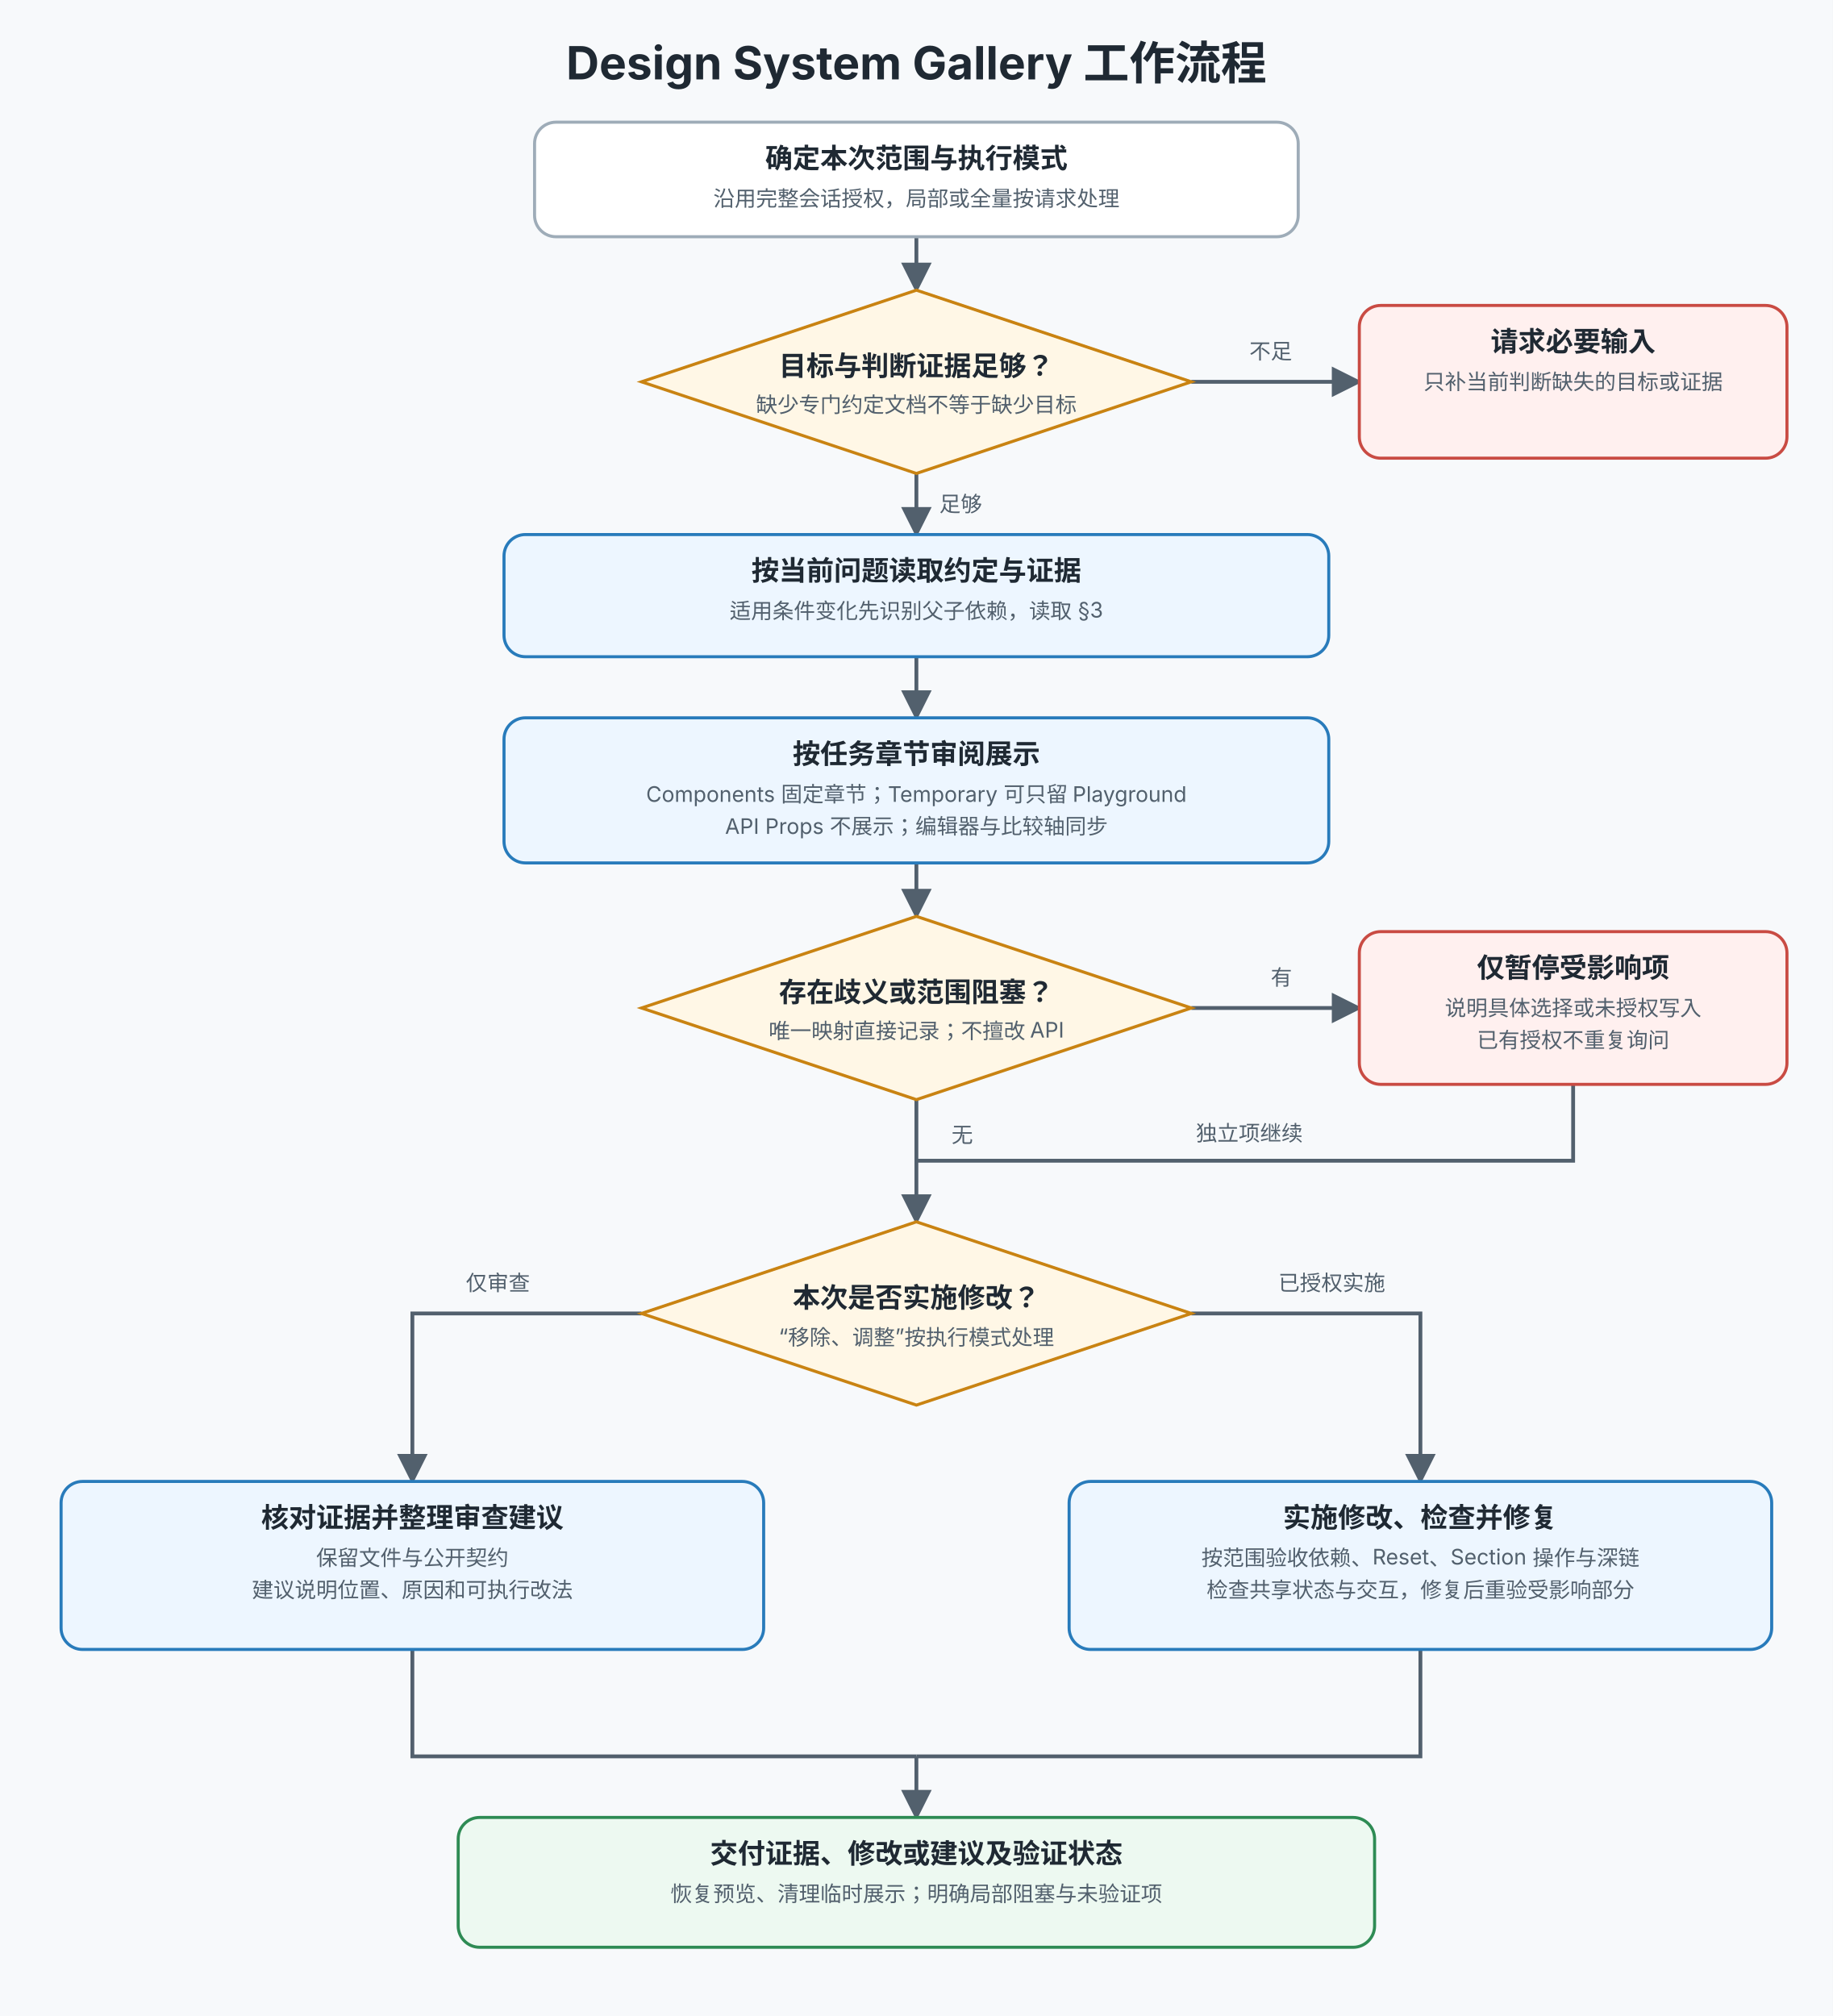
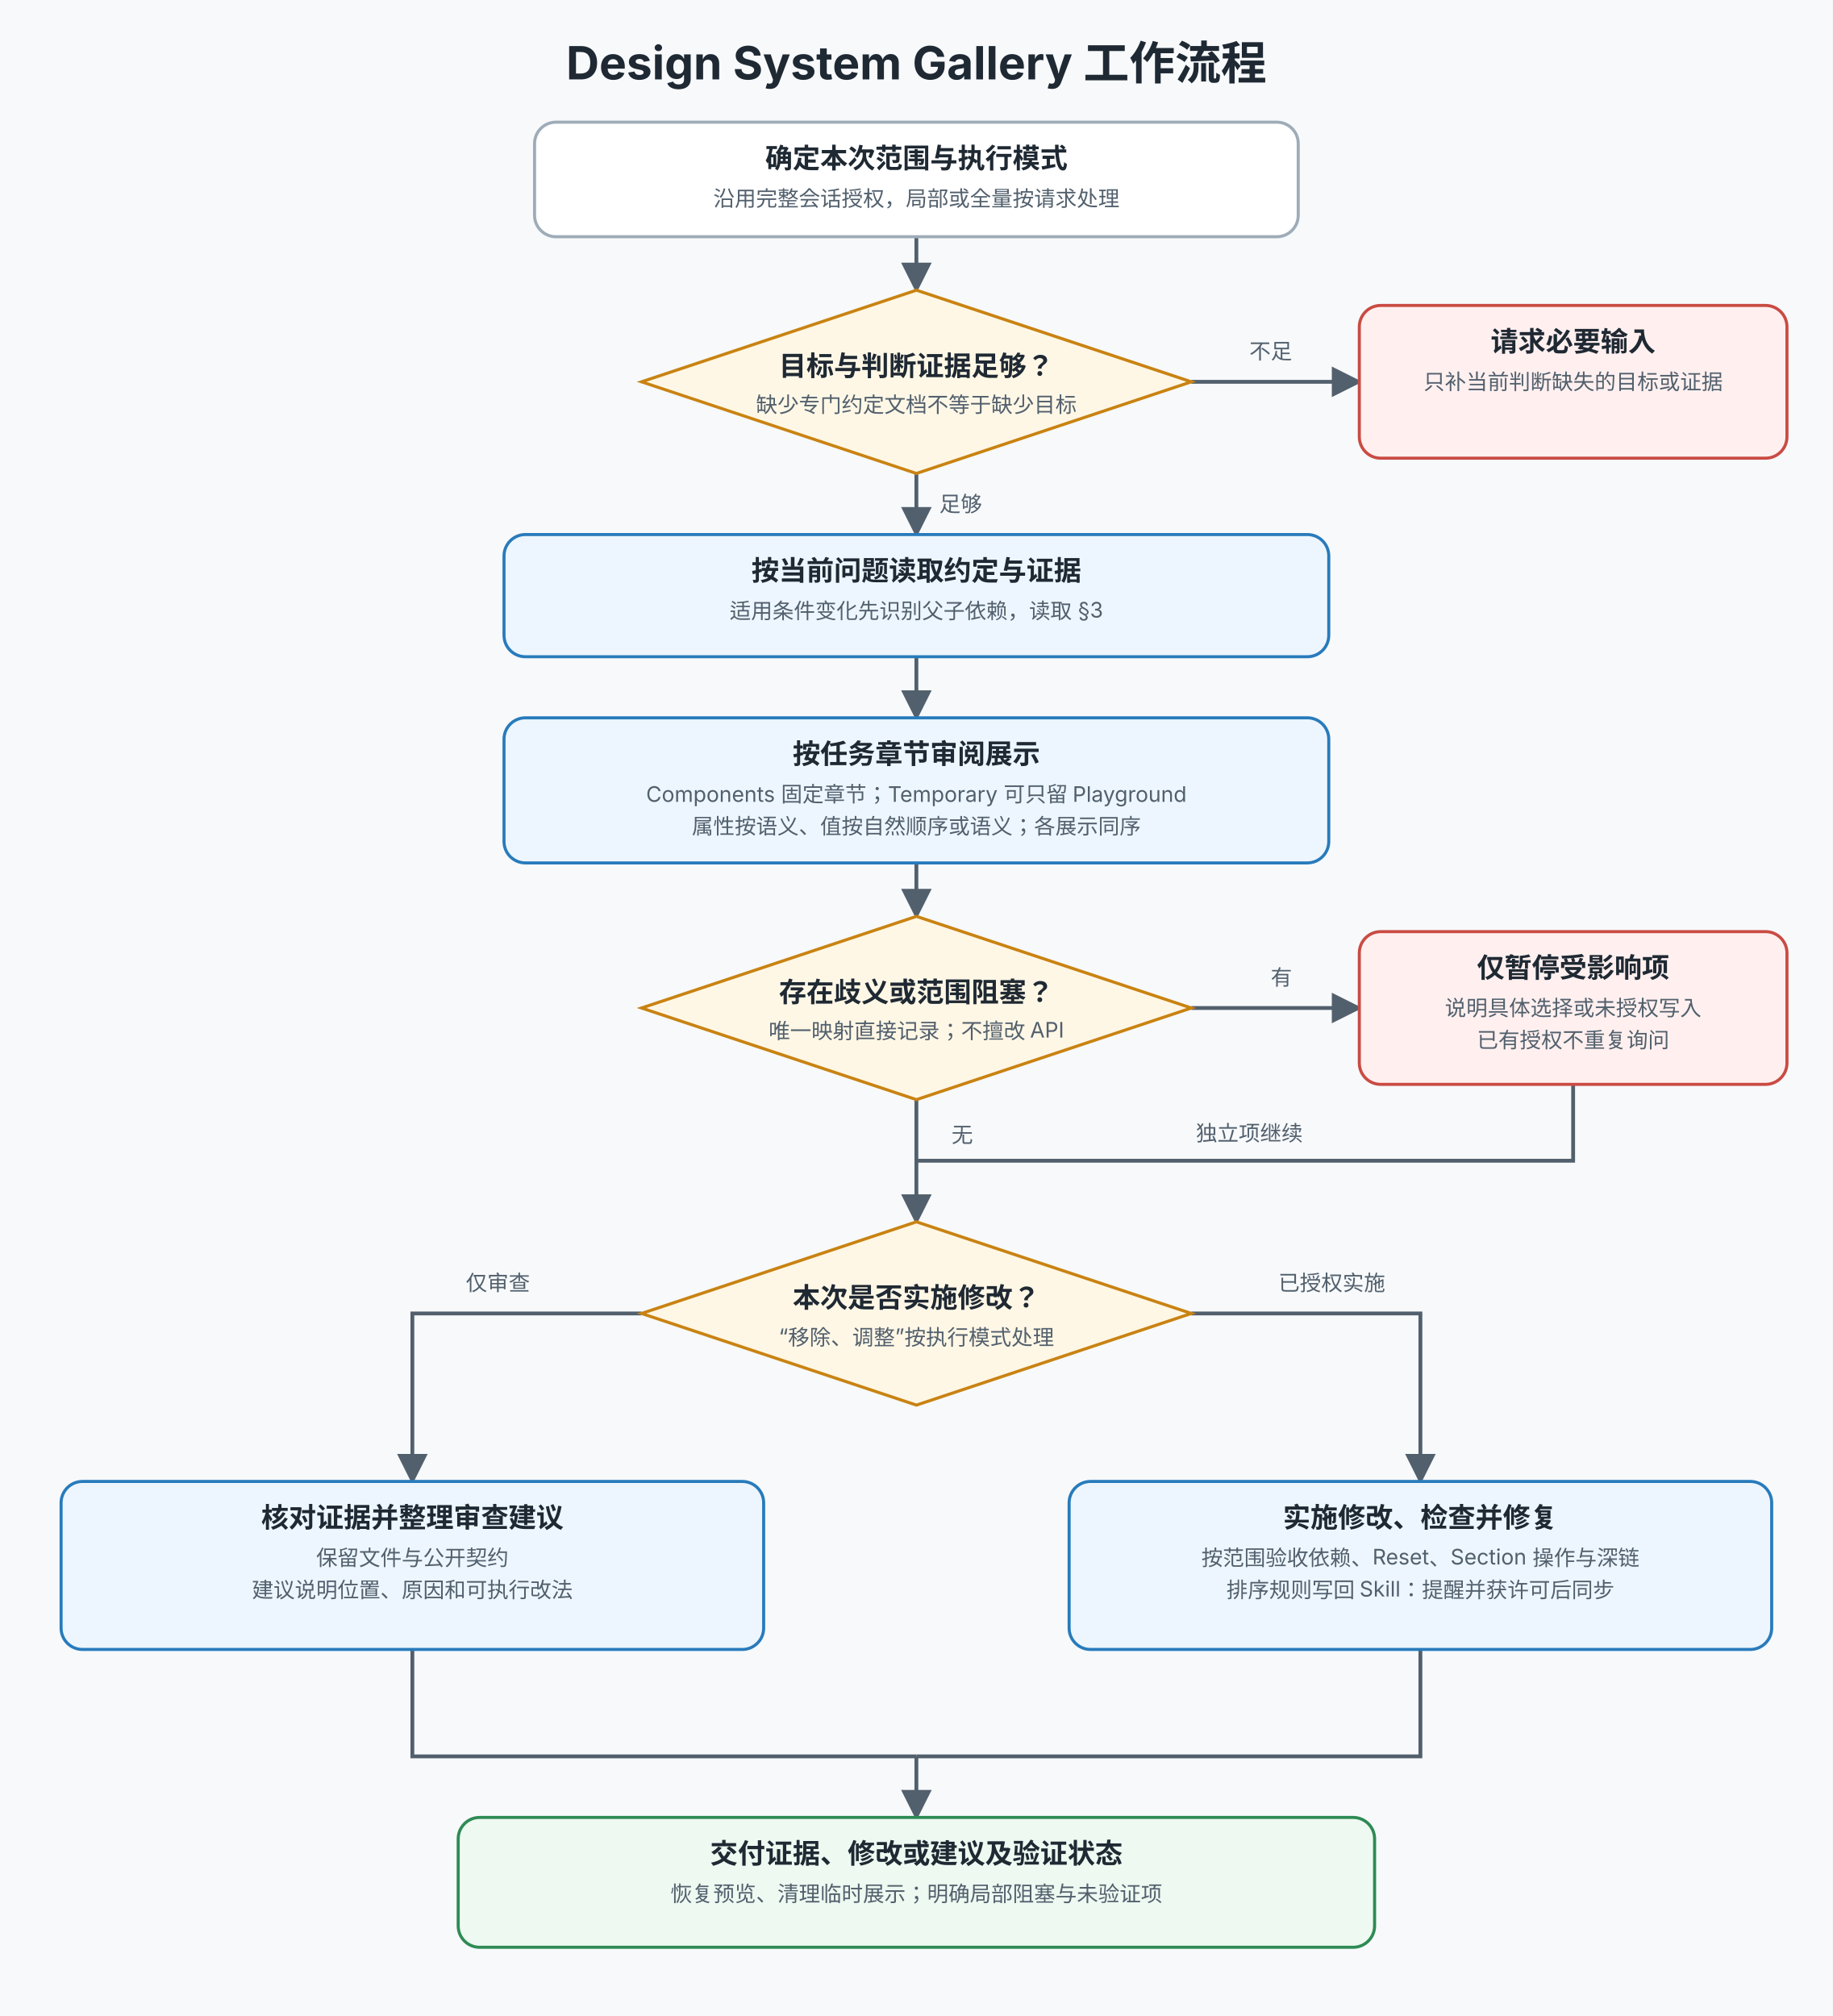
<svg xmlns="http://www.w3.org/2000/svg" viewBox="0 0 1200 1320" role="img" aria-labelledby="title desc">
  <defs>
    <marker id="arrow" viewBox="0 0 10 10" refX="9" refY="5" markerWidth="8" markerHeight="8" orient="auto-start-reverse">
      <path d="M0 0L10 5L0 10z" fill="#52606d" />
    </marker>
    <style>
text{font-family:-apple-system,BlinkMacSystemFont,"PingFang SC",sans-serif;text-anchor:middle;fill:#1f2933}
.title{font-size:30px;font-weight:700}.node-title{font-size:18px;font-weight:600}.body{font-size:14px;fill:#52606d}.label{font-size:14px;font-weight:600;fill:#334e68}
.input{fill:#fff;stroke:#9eacb8}.stage{fill:#edf6ff;stroke:#287bbb}.decision{fill:#fff7e6;stroke:#c98312}.stop{fill:#fff0ef;stroke:#c94b43}.output{fill:#edf9f1;stroke:#2e8b54}
rect,polygon{stroke-width:2}.flow,.join{fill:none;stroke:#52606d;stroke-width:2.5}.flow{marker-end:url(#arrow)}
</style>
  </defs>
  <rect width="1200" height="1320" fill="#f7f9fb" />
  <text class="title" x="600" y="52">Design System Gallery 工作流程</text>
  <path class="flow" d="M600 155V190" />
  <path class="flow" d="M780 250H890" />
  <path class="flow" d="M600 310V350" />
  <path class="flow" d="M600 430V470" />
  <path class="flow" d="M600 565V600" />
  <path class="flow" d="M780 660H890" />
  <path class="flow" d="M600 720V800" />
  <path class="join" d="M1030 710V760H600" />
  <path class="flow" d="M420 860H270V970" />
  <path class="flow" d="M780 860H930V970" />
  <path class="join" d="M270 1080V1150H600" />
  <path class="join" d="M930 1080V1150H600" />
  <path class="flow" d="M600 1150V1190" />
  <text class="body" x="832" y="235">不足</text>
  <text class="body" x="629" y="335">足够</text>
  <text class="body" x="839" y="645">有</text>
  <text class="body" x="630" y="748">无</text>
  <text class="body" x="818" y="747">独立项继续</text>
  <text class="body" x="326" y="845">仅审查</text>
  <text class="body" x="872" y="845">已授权实施</text>
  <rect class="input" x="350" y="80" width="500" height="75" rx="14" />
  <text class="node-title" x="600.0" y="110">确定本次范围与执行模式</text>
  <text class="body" x="600.0" y="135">沿用完整会话授权，局部或全量按请求处理</text>
  <polygon class="decision" points="600,190 780,250 600,310 420,250" />
  <text class="node-title" x="600" y="246">目标与判断证据足够？</text>
  <text class="body" x="600" y="270">缺少专门约定文档不等于缺少目标</text>
  <rect class="stop" x="890" y="200" width="280" height="100" rx="14" />
  <text class="node-title" x="1030.0" y="230">请求必要输入</text>
  <text class="body" x="1030.0" y="255">只补当前判断缺失的目标或证据</text>
  <rect class="stage" x="330" y="350" width="540" height="80" rx="14" />
  <text class="node-title" x="600.0" y="380">按当前问题读取约定与证据</text>
  <text class="body" x="600.0" y="405">适用条件变化先识别父子依赖，读取 §3</text>
  <rect class="stage" x="330" y="470" width="540" height="95" rx="14" />
  <text class="node-title" x="600.0" y="500">按任务章节审阅展示</text>
  <text class="body" x="600.0" y="525">Components 固定章节；Temporary 可只留 Playground</text>
-   <text class="body" x="600.0" y="546">API Props 不展示；编辑器与比较轴同步</text>
+   <text class="body" x="600.0" y="546">属性按语义、值按自然顺序或语义；各展示同序</text>
  <polygon class="decision" points="600,600 780,660 600,720 420,660" />
  <text class="node-title" x="600" y="656">存在歧义或范围阻塞？</text>
  <text class="body" x="600" y="680">唯一映射直接记录；不擅改 API</text>
  <rect class="stop" x="890" y="610" width="280" height="100" rx="14" />
  <text class="node-title" x="1030.0" y="640">仅暂停受影响项</text>
  <text class="body" x="1030.0" y="665">说明具体选择或未授权写入</text>
  <text class="body" x="1030.0" y="686">已有授权不重复询问</text>
  <polygon class="decision" points="600,800 780,860 600,920 420,860" />
  <text class="node-title" x="600" y="856">本次是否实施修改？</text>
  <text class="body" x="600" y="880">“移除、调整”按执行模式处理</text>
  <rect class="stage" x="40" y="970" width="460" height="110" rx="14" />
  <text class="node-title" x="270.0" y="1000">核对证据并整理审查建议</text>
  <text class="body" x="270.0" y="1025">保留文件与公开契约</text>
  <text class="body" x="270.0" y="1046">建议说明位置、原因和可执行改法</text>
  <rect class="stage" x="700" y="970" width="460" height="110" rx="14" />
  <text class="node-title" x="930.0" y="1000">实施修改、检查并修复</text>
  <text class="body" x="930.0" y="1025">按范围验收依赖、Reset、Section 操作与深链</text>
-   <text class="body" x="930.0" y="1046">检查共享状态与交互，修复后重验受影响部分</text>
+   <text class="body" x="930.0" y="1046">排序规则写回 Skill：提醒并获许可后同步</text>
  <rect class="output" x="300" y="1190" width="600" height="85" rx="14" />
  <text class="node-title" x="600.0" y="1220">交付证据、修改或建议及验证状态</text>
  <text class="body" x="600.0" y="1245">恢复预览、清理临时展示；明确局部阻塞与未验证项</text>
</svg>
